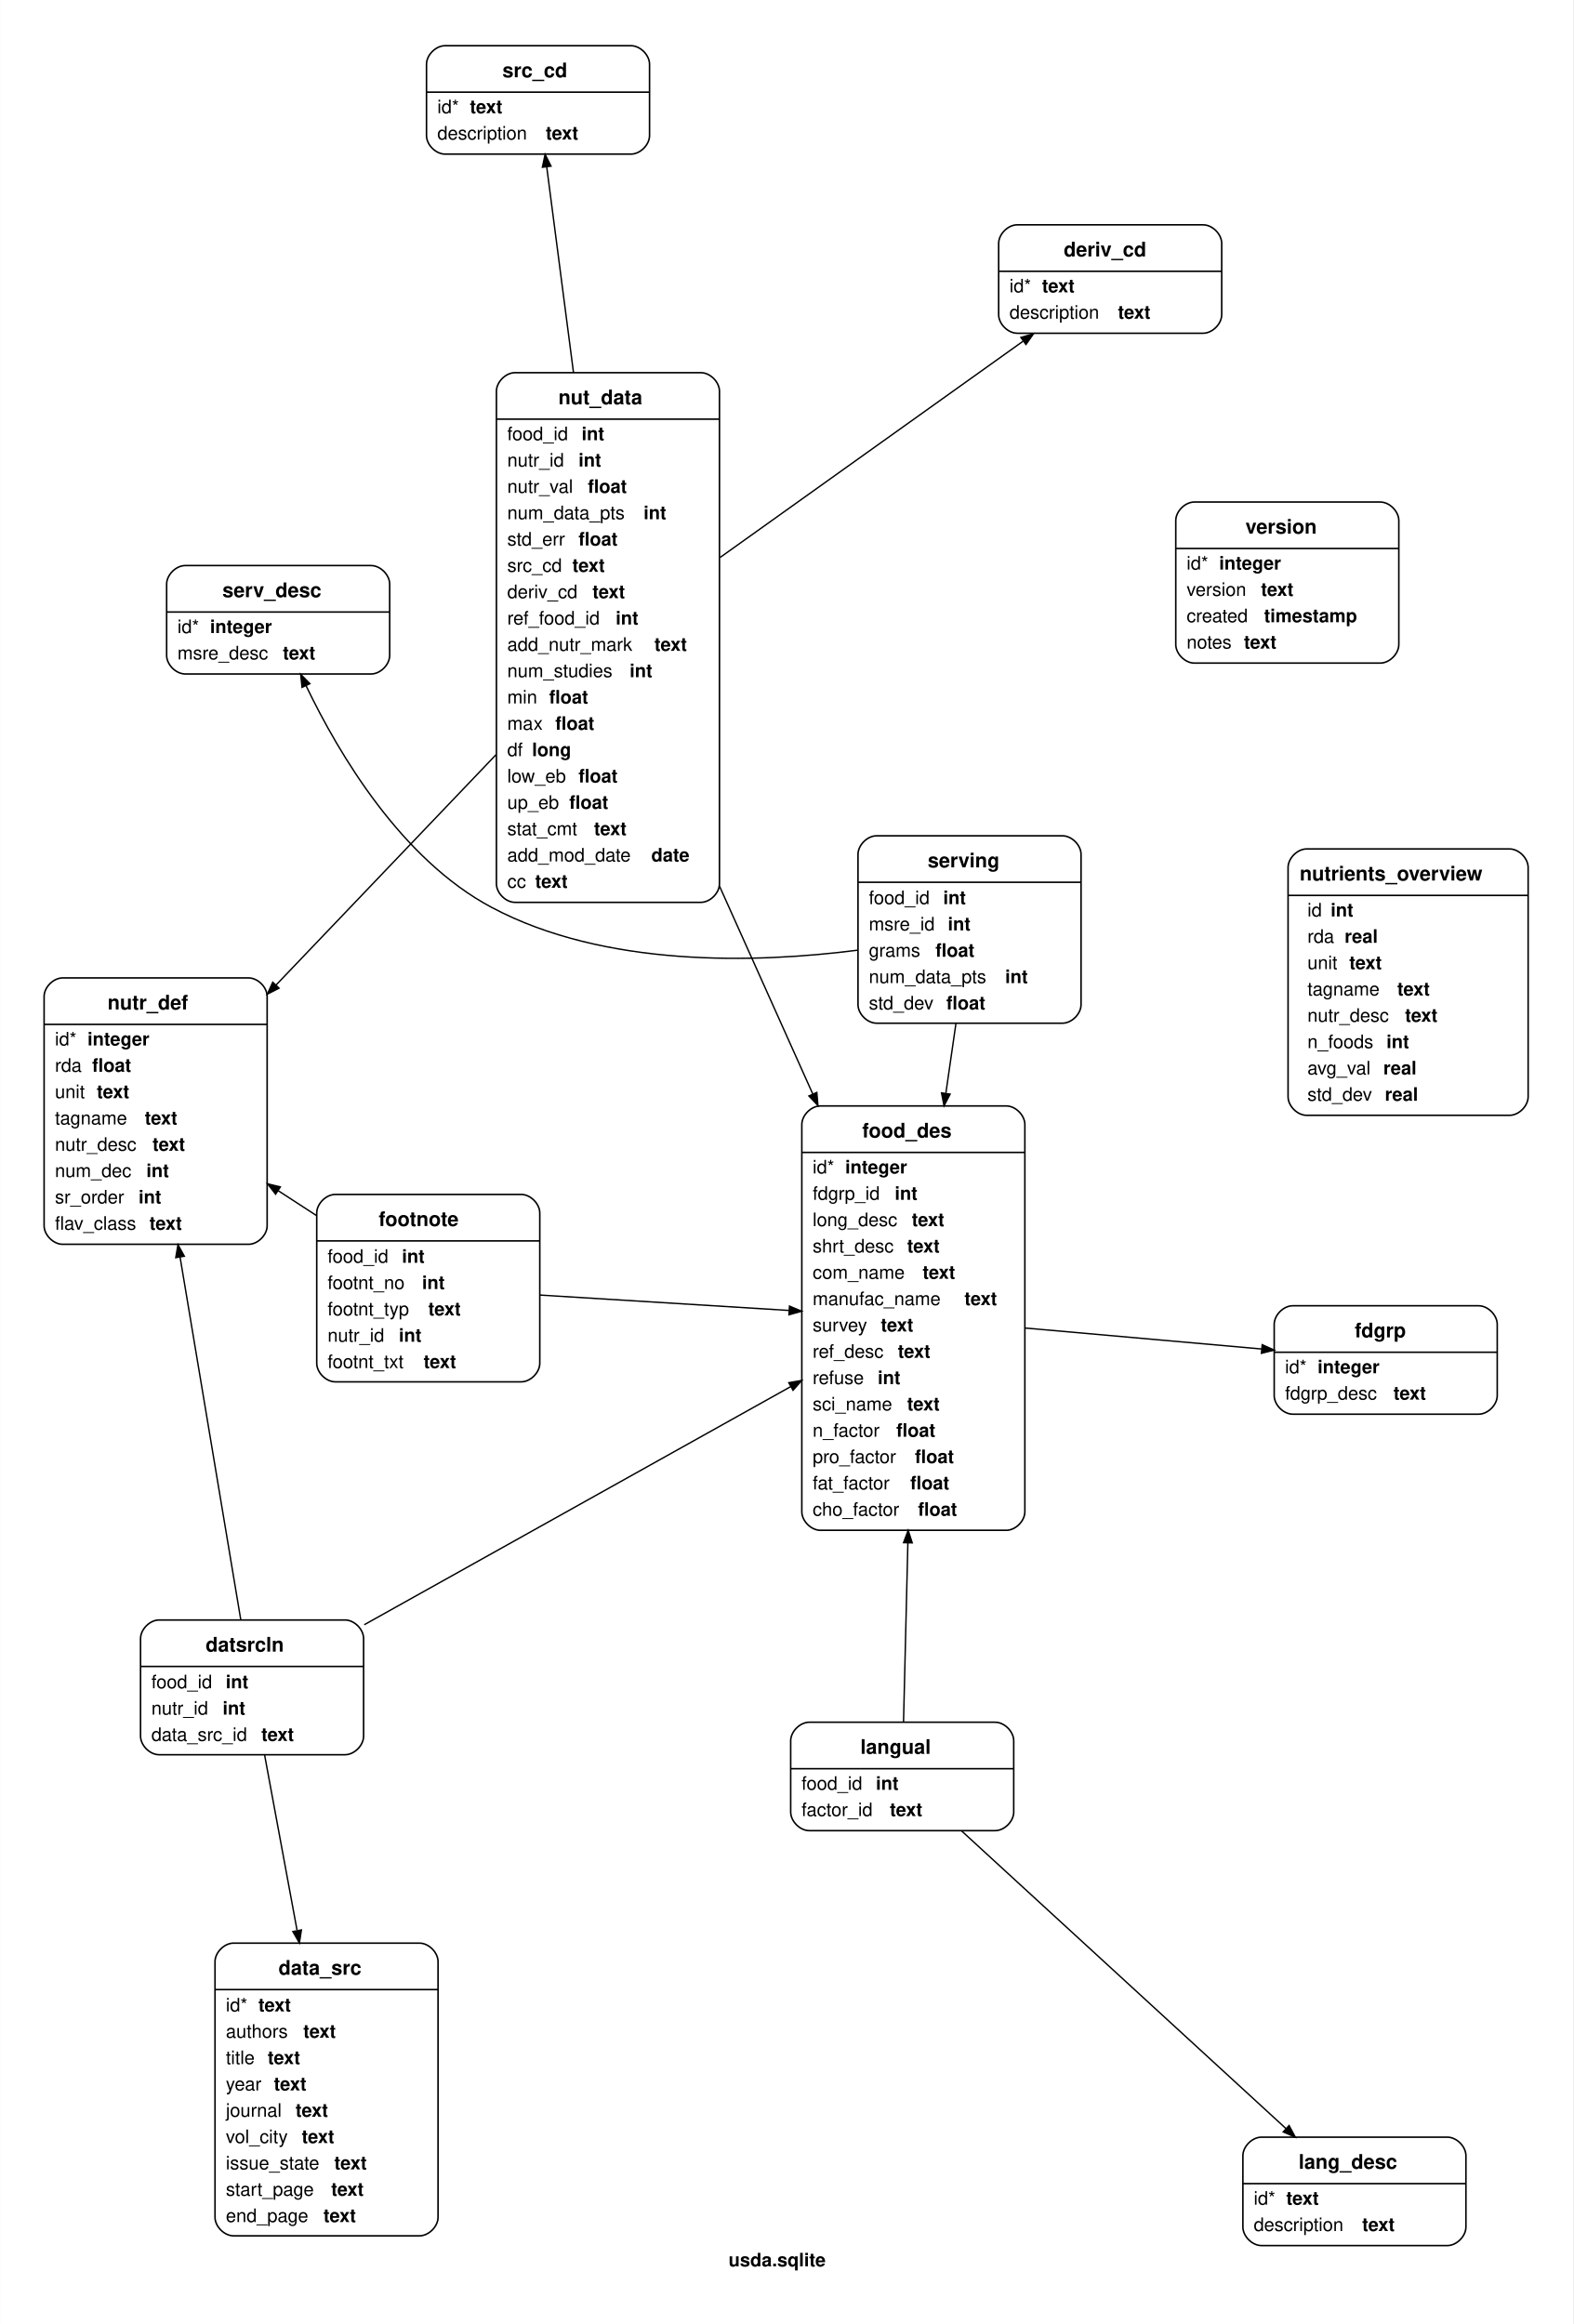
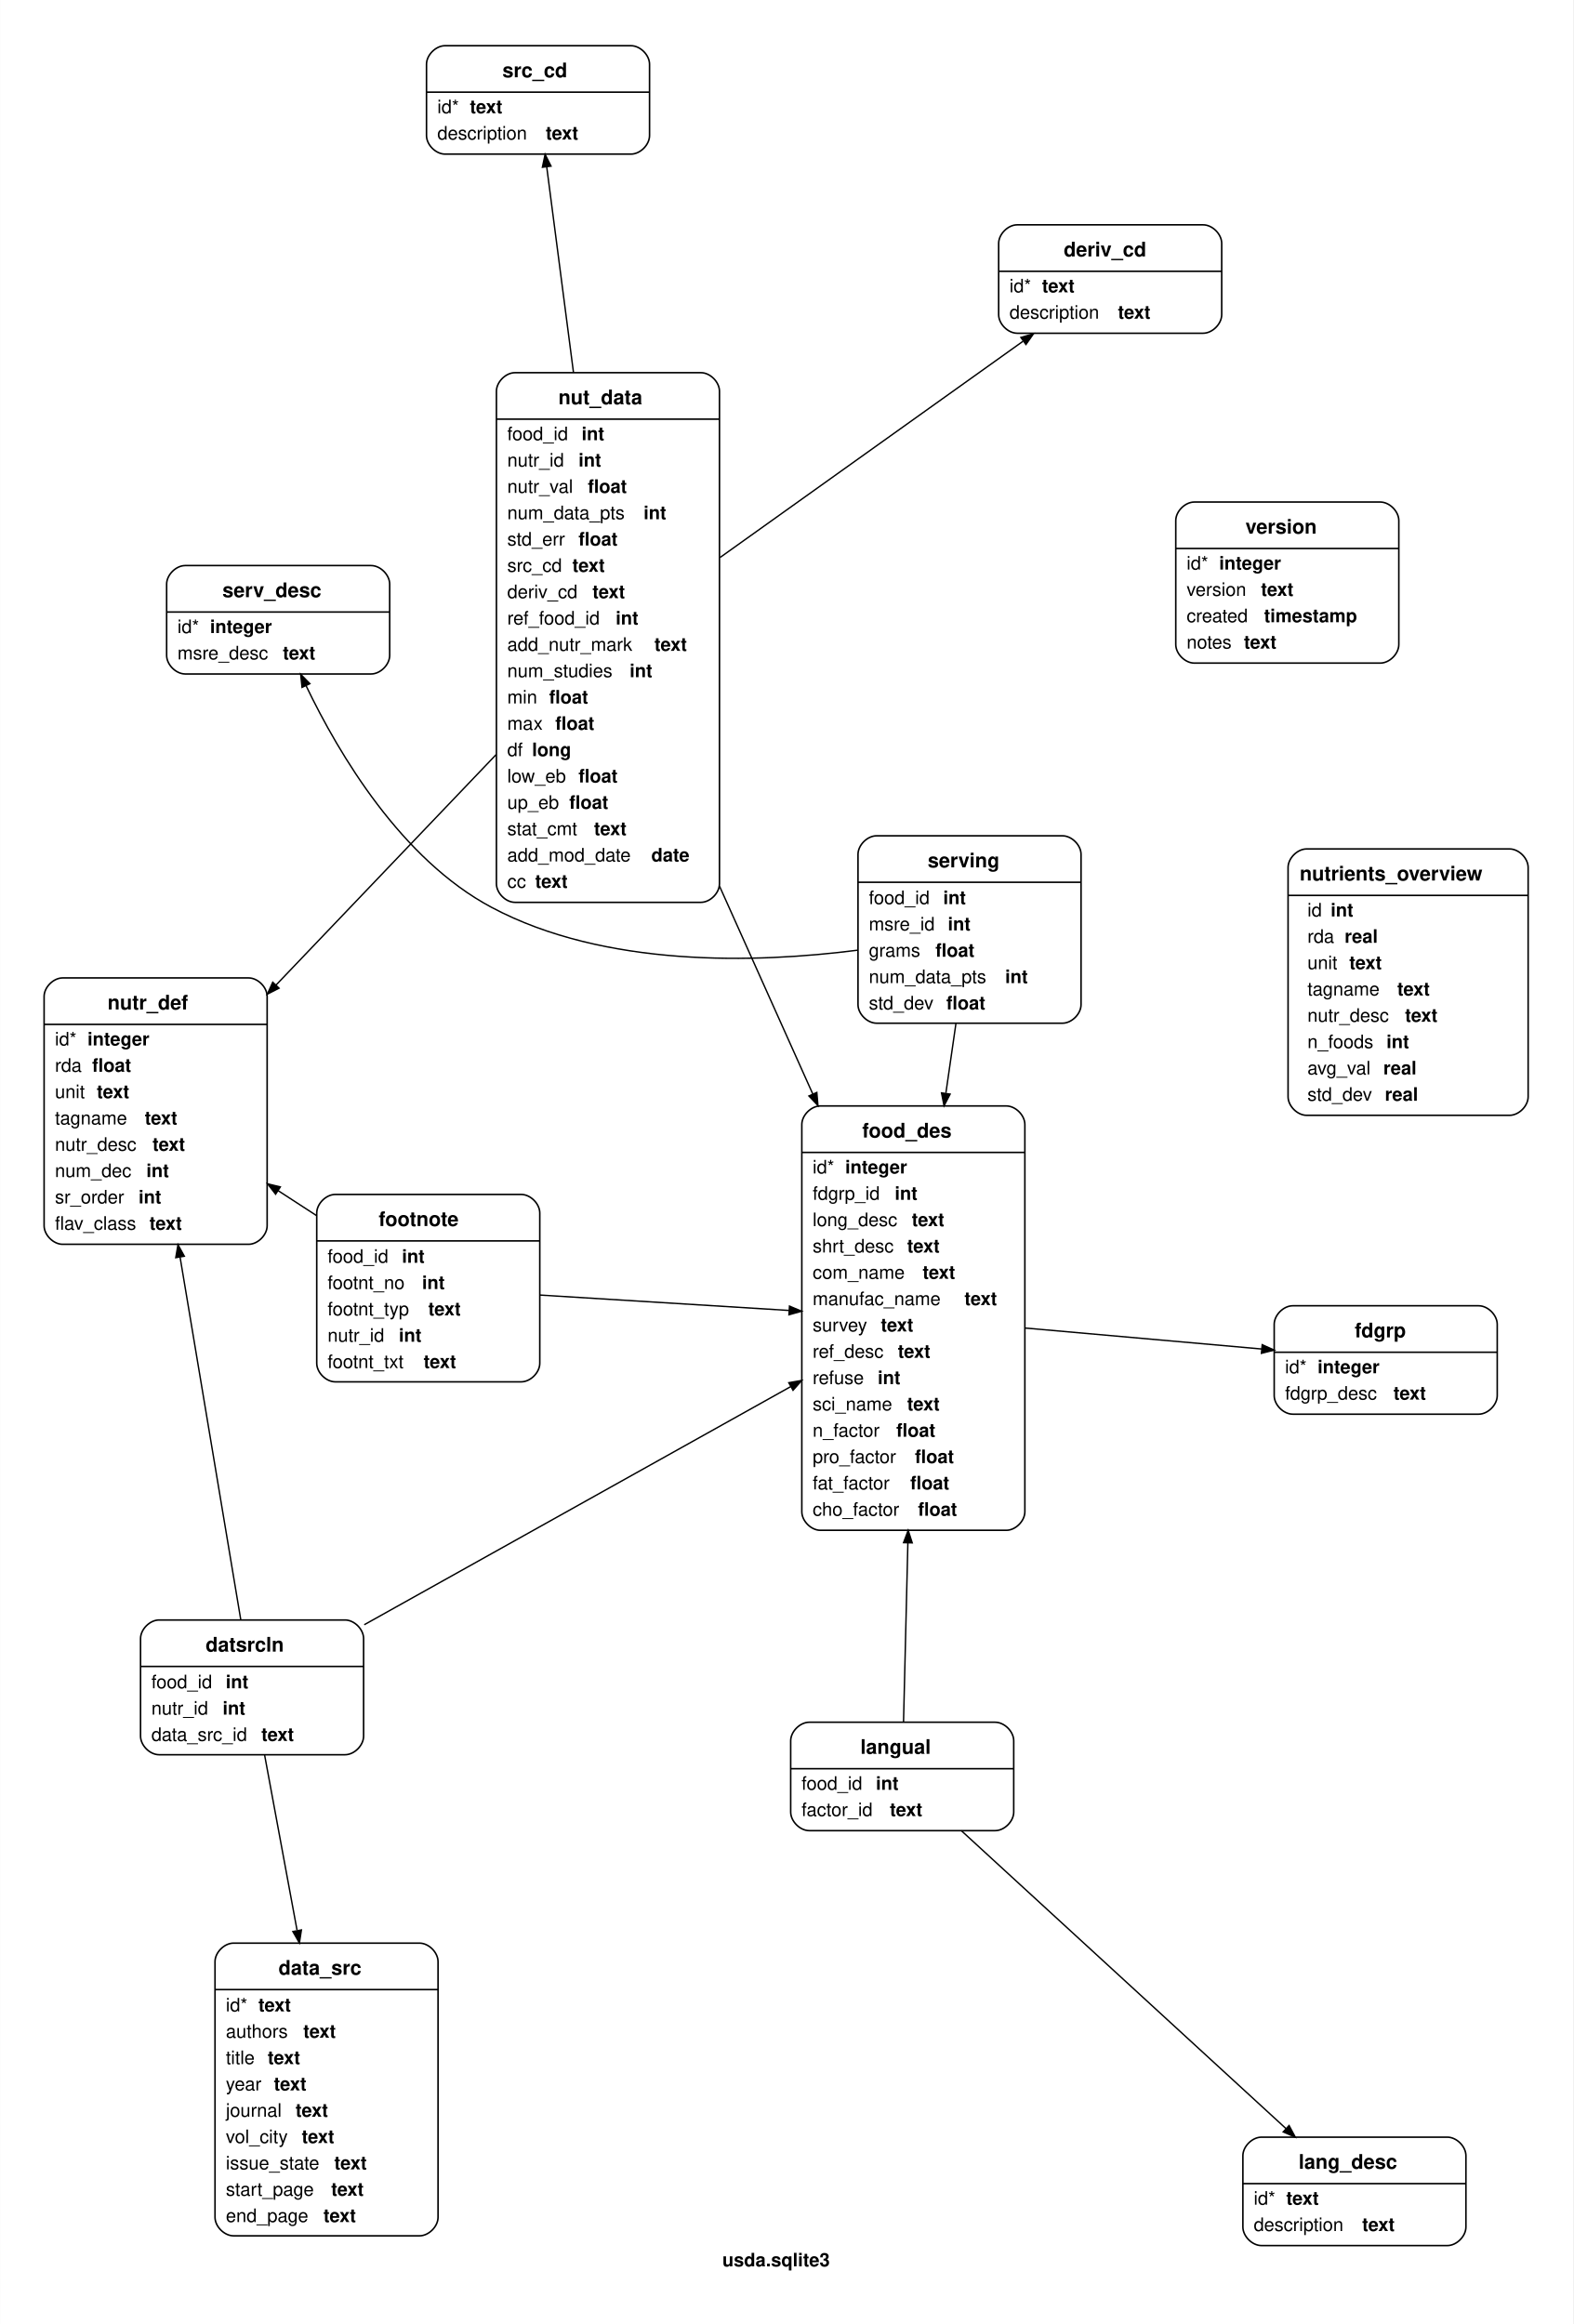
<svg xmlns="http://www.w3.org/2000/svg" width="1016pt" height="1501pt" viewBox="0.00 0.00 1015.60 1500.60">
  <g id="graph0" class="graph" transform="scale(1 1) rotate(0) translate(28.8 1450.8)">
    <polygon fill="white" stroke="transparent" points="-28.8,49.8 -28.8,-1450.8 986.8,-1450.8 986.8,49.8 -28.8,49.8" />
-     <text text-anchor="start" x="441.5" y="12.6" font-family="Helvetica,sans-Serif" font-weight="bold" font-size="12.00">usda.sqlite</text>
+     <text text-anchor="start" x="437.5" y="12.6" font-family="Helvetica,sans-Serif" font-weight="bold" font-size="12.00">usda.sqlite3</text>
    <g id="node1" class="node">
      <path fill="none" stroke="black" d="M742.24,-1022.64C742.24,-1022.64 862.24,-1022.64 862.24,-1022.64 868.24,-1022.64 874.24,-1028.64 874.24,-1034.64 874.24,-1034.64 874.24,-1114.64 874.24,-1114.64 874.24,-1120.64 868.24,-1126.64 862.24,-1126.64 862.24,-1126.64 742.24,-1126.64 742.24,-1126.64 736.24,-1126.64 730.24,-1120.64 730.24,-1114.64 730.24,-1114.64 730.24,-1034.64 730.24,-1034.64 730.24,-1028.64 736.24,-1022.64 742.24,-1022.64" />
      <text text-anchor="start" x="775.24" y="-1106.24" font-family="Helvetica,sans-Serif" font-weight="bold" font-size="13.00">version</text>
      <polyline fill="none" stroke="black" points="730.24,-1096.64 874.24,-1096.64 " />
      <text text-anchor="start" x="737.24" y="-1083.04" font-family="Helvetica,sans-Serif" font-size="12.00">id* </text>
      <text text-anchor="start" x="758.24" y="-1083.04" font-family="Helvetica,sans-Serif" font-weight="bold" font-size="12.00">integer</text>
      <text text-anchor="start" x="737.24" y="-1066.04" font-family="Helvetica,sans-Serif" font-size="12.00">version </text>
      <text text-anchor="start" x="785.24" y="-1066.04" font-family="Helvetica,sans-Serif" font-weight="bold" font-size="12.00">text</text>
      <text text-anchor="start" x="737.24" y="-1049.04" font-family="Helvetica,sans-Serif" font-size="12.00">created </text>
      <text text-anchor="start" x="787.24" y="-1049.04" font-family="Helvetica,sans-Serif" font-weight="bold" font-size="12.00">timestamp</text>
      <text text-anchor="start" x="737.24" y="-1032.04" font-family="Helvetica,sans-Serif" font-size="12.00">notes </text>
      <text text-anchor="start" x="774.24" y="-1032.04" font-family="Helvetica,sans-Serif" font-weight="bold" font-size="12.00">text</text>
    </g>
    <g id="node2" class="node">
      <path fill="none" stroke="black" d="M11.61,-647.36C11.61,-647.36 131.61,-647.36 131.61,-647.36 137.61,-647.36 143.61,-653.36 143.61,-659.36 143.61,-659.36 143.61,-807.36 143.61,-807.36 143.61,-813.36 137.61,-819.36 131.61,-819.36 131.61,-819.36 11.61,-819.36 11.61,-819.36 5.61,-819.36 -0.39,-813.36 -0.39,-807.36 -0.39,-807.36 -0.39,-659.36 -0.39,-659.36 -0.39,-653.36 5.61,-647.36 11.61,-647.36" />
      <text text-anchor="start" x="40.61" y="-798.96" font-family="Helvetica,sans-Serif" font-weight="bold" font-size="13.00">nutr_def</text>
      <polyline fill="none" stroke="black" points="-0.39,-789.36 143.61,-789.36 " />
      <text text-anchor="start" x="6.61" y="-775.76" font-family="Helvetica,sans-Serif" font-size="12.00">id* </text>
      <text text-anchor="start" x="27.61" y="-775.76" font-family="Helvetica,sans-Serif" font-weight="bold" font-size="12.00">integer</text>
      <text text-anchor="start" x="6.61" y="-758.76" font-family="Helvetica,sans-Serif" font-size="12.00">rda </text>
      <text text-anchor="start" x="30.61" y="-758.76" font-family="Helvetica,sans-Serif" font-weight="bold" font-size="12.00">float</text>
      <text text-anchor="start" x="6.61" y="-741.76" font-family="Helvetica,sans-Serif" font-size="12.00">unit </text>
      <text text-anchor="start" x="33.61" y="-741.76" font-family="Helvetica,sans-Serif" font-weight="bold" font-size="12.00">text</text>
      <text text-anchor="start" x="6.61" y="-724.76" font-family="Helvetica,sans-Serif" font-size="12.00">tagname </text>
      <text text-anchor="start" x="64.61" y="-724.76" font-family="Helvetica,sans-Serif" font-weight="bold" font-size="12.00">text</text>
      <text text-anchor="start" x="6.61" y="-707.76" font-family="Helvetica,sans-Serif" font-size="12.00">nutr_desc </text>
      <text text-anchor="start" x="69.61" y="-707.76" font-family="Helvetica,sans-Serif" font-weight="bold" font-size="12.00">text</text>
      <text text-anchor="start" x="6.61" y="-690.76" font-family="Helvetica,sans-Serif" font-size="12.00">num_dec </text>
      <text text-anchor="start" x="65.61" y="-690.76" font-family="Helvetica,sans-Serif" font-weight="bold" font-size="12.00">int</text>
      <text text-anchor="start" x="6.61" y="-673.76" font-family="Helvetica,sans-Serif" font-size="12.00">sr_order </text>
      <text text-anchor="start" x="60.61" y="-673.76" font-family="Helvetica,sans-Serif" font-weight="bold" font-size="12.00">int</text>
      <text text-anchor="start" x="6.61" y="-656.76" font-family="Helvetica,sans-Serif" font-size="12.00">flav_class </text>
      <text text-anchor="start" x="67.61" y="-656.76" font-family="Helvetica,sans-Serif" font-weight="bold" font-size="12.00">text</text>
    </g>
    <g id="node3" class="node">
      <path fill="none" stroke="black" d="M805.78,-537.67C805.78,-537.67 925.78,-537.67 925.78,-537.67 931.78,-537.67 937.78,-543.67 937.78,-549.67 937.78,-549.67 937.78,-595.67 937.78,-595.67 937.78,-601.67 931.78,-607.67 925.78,-607.67 925.78,-607.67 805.78,-607.67 805.78,-607.67 799.78,-607.67 793.78,-601.67 793.78,-595.67 793.78,-595.67 793.78,-549.67 793.78,-549.67 793.78,-543.67 799.78,-537.67 805.78,-537.67" />
      <text text-anchor="start" x="845.78" y="-587.27" font-family="Helvetica,sans-Serif" font-weight="bold" font-size="13.00">fdgrp</text>
      <polyline fill="none" stroke="black" points="793.78,-577.67 937.78,-577.67 " />
      <text text-anchor="start" x="800.78" y="-564.07" font-family="Helvetica,sans-Serif" font-size="12.00">id* </text>
      <text text-anchor="start" x="821.78" y="-564.07" font-family="Helvetica,sans-Serif" font-weight="bold" font-size="12.00">integer</text>
      <text text-anchor="start" x="800.78" y="-547.07" font-family="Helvetica,sans-Serif" font-size="12.00">fdgrp_desc </text>
      <text text-anchor="start" x="870.78" y="-547.07" font-family="Helvetica,sans-Serif" font-weight="bold" font-size="12.00">text</text>
    </g>
    <g id="node4" class="node">
      <path fill="none" stroke="black" d="M500.81,-462.69C500.81,-462.69 620.81,-462.69 620.81,-462.69 626.81,-462.69 632.81,-468.69 632.81,-474.69 632.81,-474.69 632.81,-724.69 632.81,-724.69 632.81,-730.69 626.81,-736.69 620.81,-736.69 620.81,-736.69 500.81,-736.69 500.81,-736.69 494.81,-736.69 488.81,-730.69 488.81,-724.69 488.81,-724.69 488.81,-474.69 488.81,-474.69 488.81,-468.69 494.81,-462.69 500.81,-462.69" />
      <text text-anchor="start" x="527.81" y="-716.29" font-family="Helvetica,sans-Serif" font-weight="bold" font-size="13.00">food_des</text>
      <polyline fill="none" stroke="black" points="488.81,-706.69 632.81,-706.69 " />
      <text text-anchor="start" x="495.81" y="-693.09" font-family="Helvetica,sans-Serif" font-size="12.00">id* </text>
      <text text-anchor="start" x="516.81" y="-693.09" font-family="Helvetica,sans-Serif" font-weight="bold" font-size="12.00">integer</text>
      <text text-anchor="start" x="495.81" y="-676.09" font-family="Helvetica,sans-Serif" font-size="12.00">fdgrp_id </text>
      <text text-anchor="start" x="548.81" y="-676.09" font-family="Helvetica,sans-Serif" font-weight="bold" font-size="12.00">int</text>
      <text text-anchor="start" x="495.81" y="-659.09" font-family="Helvetica,sans-Serif" font-size="12.00">long_desc </text>
      <text text-anchor="start" x="559.81" y="-659.09" font-family="Helvetica,sans-Serif" font-weight="bold" font-size="12.00">text</text>
      <text text-anchor="start" x="495.81" y="-642.09" font-family="Helvetica,sans-Serif" font-size="12.00">shrt_desc </text>
      <text text-anchor="start" x="556.81" y="-642.09" font-family="Helvetica,sans-Serif" font-weight="bold" font-size="12.00">text</text>
      <text text-anchor="start" x="495.81" y="-625.09" font-family="Helvetica,sans-Serif" font-size="12.00">com_name </text>
      <text text-anchor="start" x="566.81" y="-625.09" font-family="Helvetica,sans-Serif" font-weight="bold" font-size="12.00">text</text>
      <text text-anchor="start" x="495.81" y="-608.09" font-family="Helvetica,sans-Serif" font-size="12.00">manufac_name </text>
      <text text-anchor="start" x="593.81" y="-608.09" font-family="Helvetica,sans-Serif" font-weight="bold" font-size="12.00">text</text>
      <text text-anchor="start" x="495.81" y="-591.09" font-family="Helvetica,sans-Serif" font-size="12.00">survey </text>
      <text text-anchor="start" x="539.81" y="-591.09" font-family="Helvetica,sans-Serif" font-weight="bold" font-size="12.00">text</text>
      <text text-anchor="start" x="495.81" y="-574.09" font-family="Helvetica,sans-Serif" font-size="12.00">ref_desc </text>
      <text text-anchor="start" x="550.81" y="-574.09" font-family="Helvetica,sans-Serif" font-weight="bold" font-size="12.00">text</text>
      <text text-anchor="start" x="495.81" y="-557.09" font-family="Helvetica,sans-Serif" font-size="12.00">refuse </text>
      <text text-anchor="start" x="537.81" y="-557.09" font-family="Helvetica,sans-Serif" font-weight="bold" font-size="12.00">int</text>
      <text text-anchor="start" x="495.81" y="-540.09" font-family="Helvetica,sans-Serif" font-size="12.00">sci_name </text>
      <text text-anchor="start" x="556.81" y="-540.09" font-family="Helvetica,sans-Serif" font-weight="bold" font-size="12.00">text</text>
      <text text-anchor="start" x="495.81" y="-523.09" font-family="Helvetica,sans-Serif" font-size="12.00">n_factor </text>
      <text text-anchor="start" x="549.81" y="-523.09" font-family="Helvetica,sans-Serif" font-weight="bold" font-size="12.00">float</text>
      <text text-anchor="start" x="495.81" y="-506.09" font-family="Helvetica,sans-Serif" font-size="12.00">pro_factor </text>
      <text text-anchor="start" x="561.81" y="-506.09" font-family="Helvetica,sans-Serif" font-weight="bold" font-size="12.00">float</text>
      <text text-anchor="start" x="495.81" y="-489.09" font-family="Helvetica,sans-Serif" font-size="12.00">fat_factor </text>
      <text text-anchor="start" x="558.81" y="-489.09" font-family="Helvetica,sans-Serif" font-weight="bold" font-size="12.00">float</text>
      <text text-anchor="start" x="495.81" y="-472.09" font-family="Helvetica,sans-Serif" font-size="12.00">cho_factor </text>
      <text text-anchor="start" x="563.81" y="-472.09" font-family="Helvetica,sans-Serif" font-weight="bold" font-size="12.00">float</text>
    </g>
    <g id="edge1" class="edge">
      <path fill="none" stroke="black" stroke-width="0.9" d="M633.08,-593.28C678.96,-589.22 738.37,-583.96 785.67,-579.76" />
      <polygon fill="black" stroke="black" stroke-width="0.9" points="786.04,-582.54 793.76,-579.05 785.54,-576.96 786.04,-582.54" />
    </g>
    <g id="node5" class="node">
      <path fill="none" stroke="black" d="M258.49,-1351.29C258.49,-1351.29 378.49,-1351.29 378.49,-1351.29 384.49,-1351.29 390.49,-1357.29 390.49,-1363.29 390.49,-1363.29 390.49,-1409.29 390.49,-1409.29 390.49,-1415.29 384.49,-1421.29 378.49,-1421.29 378.49,-1421.29 258.49,-1421.29 258.49,-1421.29 252.49,-1421.29 246.49,-1415.29 246.49,-1409.29 246.49,-1409.29 246.49,-1363.29 246.49,-1363.29 246.49,-1357.29 252.49,-1351.29 258.49,-1351.29" />
      <text text-anchor="start" x="295.49" y="-1400.89" font-family="Helvetica,sans-Serif" font-weight="bold" font-size="13.00">src_cd</text>
      <polyline fill="none" stroke="black" points="246.49,-1391.29 390.49,-1391.29 " />
      <text text-anchor="start" x="253.49" y="-1377.69" font-family="Helvetica,sans-Serif" font-size="12.00">id* </text>
      <text text-anchor="start" x="274.49" y="-1377.69" font-family="Helvetica,sans-Serif" font-weight="bold" font-size="12.00">text</text>
      <text text-anchor="start" x="253.49" y="-1360.69" font-family="Helvetica,sans-Serif" font-size="12.00">description </text>
      <text text-anchor="start" x="323.49" y="-1360.69" font-family="Helvetica,sans-Serif" font-weight="bold" font-size="12.00">text</text>
    </g>
    <g id="node6" class="node">
      <path fill="none" stroke="black" d="M627.89,-1235.63C627.89,-1235.63 747.89,-1235.63 747.89,-1235.63 753.89,-1235.63 759.89,-1241.63 759.89,-1247.63 759.89,-1247.63 759.89,-1293.63 759.89,-1293.63 759.89,-1299.63 753.89,-1305.63 747.89,-1305.63 747.89,-1305.63 627.89,-1305.63 627.89,-1305.63 621.89,-1305.63 615.89,-1299.63 615.89,-1293.63 615.89,-1293.63 615.89,-1247.63 615.89,-1247.63 615.89,-1241.63 621.89,-1235.63 627.89,-1235.63" />
      <text text-anchor="start" x="657.89" y="-1285.23" font-family="Helvetica,sans-Serif" font-weight="bold" font-size="13.00">deriv_cd</text>
      <polyline fill="none" stroke="black" points="615.89,-1275.63 759.89,-1275.63 " />
      <text text-anchor="start" x="622.89" y="-1262.03" font-family="Helvetica,sans-Serif" font-size="12.00">id* </text>
      <text text-anchor="start" x="643.89" y="-1262.03" font-family="Helvetica,sans-Serif" font-weight="bold" font-size="12.00">text</text>
      <text text-anchor="start" x="622.89" y="-1245.03" font-family="Helvetica,sans-Serif" font-size="12.00">description </text>
      <text text-anchor="start" x="692.89" y="-1245.03" font-family="Helvetica,sans-Serif" font-weight="bold" font-size="12.00">text</text>
    </g>
    <g id="node7" class="node">
      <path fill="none" stroke="black" d="M303.64,-868.16C303.64,-868.16 423.64,-868.16 423.64,-868.16 429.64,-868.16 435.64,-874.16 435.64,-880.16 435.64,-880.16 435.64,-1198.16 435.64,-1198.16 435.64,-1204.16 429.64,-1210.16 423.64,-1210.16 423.64,-1210.16 303.64,-1210.16 303.64,-1210.16 297.64,-1210.16 291.64,-1204.16 291.64,-1198.16 291.64,-1198.16 291.64,-880.16 291.64,-880.16 291.64,-874.16 297.64,-868.16 303.64,-868.16" />
      <text text-anchor="start" x="331.64" y="-1189.76" font-family="Helvetica,sans-Serif" font-weight="bold" font-size="13.00">nut_data</text>
      <polyline fill="none" stroke="black" points="291.64,-1180.16 435.64,-1180.16 " />
      <text text-anchor="start" x="298.64" y="-1166.56" font-family="Helvetica,sans-Serif" font-size="12.00">food_id </text>
      <text text-anchor="start" x="346.64" y="-1166.56" font-family="Helvetica,sans-Serif" font-weight="bold" font-size="12.00">int</text>
      <text text-anchor="start" x="298.64" y="-1149.56" font-family="Helvetica,sans-Serif" font-size="12.00">nutr_id </text>
      <text text-anchor="start" x="344.64" y="-1149.56" font-family="Helvetica,sans-Serif" font-weight="bold" font-size="12.00">int</text>
      <text text-anchor="start" x="298.64" y="-1132.56" font-family="Helvetica,sans-Serif" font-size="12.00">nutr_val </text>
      <text text-anchor="start" x="350.64" y="-1132.56" font-family="Helvetica,sans-Serif" font-weight="bold" font-size="12.00">float</text>
      <text text-anchor="start" x="298.64" y="-1115.56" font-family="Helvetica,sans-Serif" font-size="12.00">num_data_pts </text>
      <text text-anchor="start" x="386.64" y="-1115.56" font-family="Helvetica,sans-Serif" font-weight="bold" font-size="12.00">int</text>
      <text text-anchor="start" x="298.64" y="-1098.56" font-family="Helvetica,sans-Serif" font-size="12.00">std_err </text>
      <text text-anchor="start" x="344.64" y="-1098.56" font-family="Helvetica,sans-Serif" font-weight="bold" font-size="12.00">float</text>
      <text text-anchor="start" x="298.64" y="-1081.56" font-family="Helvetica,sans-Serif" font-size="12.00">src_cd </text>
      <text text-anchor="start" x="340.64" y="-1081.56" font-family="Helvetica,sans-Serif" font-weight="bold" font-size="12.00">text</text>
      <text text-anchor="start" x="298.64" y="-1064.56" font-family="Helvetica,sans-Serif" font-size="12.00">deriv_cd </text>
      <text text-anchor="start" x="353.64" y="-1064.56" font-family="Helvetica,sans-Serif" font-weight="bold" font-size="12.00">text</text>
      <text text-anchor="start" x="298.64" y="-1047.56" font-family="Helvetica,sans-Serif" font-size="12.00">ref_food_id </text>
      <text text-anchor="start" x="368.64" y="-1047.56" font-family="Helvetica,sans-Serif" font-weight="bold" font-size="12.00">int</text>
      <text text-anchor="start" x="298.64" y="-1030.56" font-family="Helvetica,sans-Serif" font-size="12.00">add_nutr_mark </text>
      <text text-anchor="start" x="393.64" y="-1030.56" font-family="Helvetica,sans-Serif" font-weight="bold" font-size="12.00">text</text>
      <text text-anchor="start" x="298.64" y="-1013.56" font-family="Helvetica,sans-Serif" font-size="12.00">num_studies </text>
      <text text-anchor="start" x="377.64" y="-1013.56" font-family="Helvetica,sans-Serif" font-weight="bold" font-size="12.00">int</text>
      <text text-anchor="start" x="298.64" y="-996.56" font-family="Helvetica,sans-Serif" font-size="12.00">min </text>
      <text text-anchor="start" x="325.64" y="-996.56" font-family="Helvetica,sans-Serif" font-weight="bold" font-size="12.00">float</text>
      <text text-anchor="start" x="298.64" y="-979.56" font-family="Helvetica,sans-Serif" font-size="12.00">max </text>
      <text text-anchor="start" x="329.64" y="-979.56" font-family="Helvetica,sans-Serif" font-weight="bold" font-size="12.00">float</text>
      <text text-anchor="start" x="298.64" y="-962.56" font-family="Helvetica,sans-Serif" font-size="12.00">df </text>
      <text text-anchor="start" x="314.64" y="-962.56" font-family="Helvetica,sans-Serif" font-weight="bold" font-size="12.00">long</text>
      <text text-anchor="start" x="298.64" y="-945.56" font-family="Helvetica,sans-Serif" font-size="12.00">low_eb </text>
      <text text-anchor="start" x="344.64" y="-945.56" font-family="Helvetica,sans-Serif" font-weight="bold" font-size="12.00">float</text>
      <text text-anchor="start" x="298.64" y="-928.56" font-family="Helvetica,sans-Serif" font-size="12.00">up_eb </text>
      <text text-anchor="start" x="338.64" y="-928.56" font-family="Helvetica,sans-Serif" font-weight="bold" font-size="12.00">float</text>
      <text text-anchor="start" x="298.64" y="-911.56" font-family="Helvetica,sans-Serif" font-size="12.00">stat_cmt </text>
      <text text-anchor="start" x="354.64" y="-911.56" font-family="Helvetica,sans-Serif" font-weight="bold" font-size="12.00">text</text>
      <text text-anchor="start" x="298.64" y="-894.56" font-family="Helvetica,sans-Serif" font-size="12.00">add_mod_date </text>
      <text text-anchor="start" x="391.64" y="-894.56" font-family="Helvetica,sans-Serif" font-weight="bold" font-size="12.00">date</text>
      <text text-anchor="start" x="298.64" y="-877.56" font-family="Helvetica,sans-Serif" font-size="12.00">cc </text>
      <text text-anchor="start" x="316.64" y="-877.56" font-family="Helvetica,sans-Serif" font-weight="bold" font-size="12.00">text</text>
    </g>
    <g id="edge4" class="edge">
      <path fill="none" stroke="black" stroke-width="0.9" d="M291.45,-963.57C248.29,-918.37 193.44,-860.93 149.33,-814.74" />
      <polygon fill="black" stroke="black" stroke-width="0.9" points="151.28,-812.73 143.73,-808.87 147.23,-816.59 151.28,-812.73" />
    </g>
    <g id="edge5" class="edge">
      <path fill="none" stroke="black" stroke-width="0.9" d="M435.66,-878.64C455.37,-834.71 476.6,-787.38 495.89,-744.39" />
      <polygon fill="black" stroke="black" stroke-width="0.9" points="498.49,-745.42 499.21,-736.98 493.38,-743.13 498.49,-745.42" />
    </g>
    <g id="edge3" class="edge">
      <path fill="none" stroke="black" stroke-width="0.9" d="M341.4,-1210.18C334.99,-1259.4 328.56,-1308.9 324.14,-1342.83" />
      <polygon fill="black" stroke="black" stroke-width="0.9" points="321.32,-1342.81 323.07,-1351.11 326.88,-1343.53 321.32,-1342.81" />
    </g>
    <g id="edge2" class="edge">
      <path fill="none" stroke="black" stroke-width="0.9" d="M436,-1090.82C495.07,-1132.98 577.35,-1191.72 631.58,-1230.43" />
      <polygon fill="black" stroke="black" stroke-width="0.9" points="630.24,-1232.92 638.38,-1235.29 633.5,-1228.36 630.24,-1232.92" />
    </g>
    <g id="node8" class="node">
      <path fill="none" stroke="black" d="M785.57,-0.84C785.57,-0.84 905.57,-0.84 905.57,-0.84 911.57,-0.84 917.57,-6.84 917.57,-12.84 917.57,-12.84 917.57,-58.84 917.57,-58.84 917.57,-64.84 911.57,-70.84 905.57,-70.84 905.57,-70.84 785.57,-70.84 785.57,-70.84 779.57,-70.84 773.57,-64.84 773.57,-58.84 773.57,-58.84 773.57,-12.84 773.57,-12.84 773.57,-6.84 779.57,-0.84 785.57,-0.84" />
      <text text-anchor="start" x="809.57" y="-50.44" font-family="Helvetica,sans-Serif" font-weight="bold" font-size="13.00">lang_desc</text>
      <polyline fill="none" stroke="black" points="773.57,-40.84 917.57,-40.84 " />
      <text text-anchor="start" x="780.57" y="-27.24" font-family="Helvetica,sans-Serif" font-size="12.00">id* </text>
      <text text-anchor="start" x="801.57" y="-27.24" font-family="Helvetica,sans-Serif" font-weight="bold" font-size="12.00">text</text>
      <text text-anchor="start" x="780.57" y="-10.24" font-family="Helvetica,sans-Serif" font-size="12.00">description </text>
      <text text-anchor="start" x="850.57" y="-10.24" font-family="Helvetica,sans-Serif" font-weight="bold" font-size="12.00">text</text>
    </g>
    <g id="node9" class="node">
      <path fill="none" stroke="black" d="M493.62,-268.76C493.62,-268.76 613.62,-268.76 613.62,-268.76 619.62,-268.76 625.62,-274.76 625.62,-280.76 625.62,-280.76 625.62,-326.76 625.62,-326.76 625.62,-332.76 619.62,-338.76 613.62,-338.76 613.62,-338.76 493.62,-338.76 493.62,-338.76 487.62,-338.76 481.62,-332.76 481.62,-326.76 481.62,-326.76 481.62,-280.76 481.62,-280.76 481.62,-274.76 487.62,-268.76 493.62,-268.76" />
      <text text-anchor="start" x="526.62" y="-318.36" font-family="Helvetica,sans-Serif" font-weight="bold" font-size="13.00">langual</text>
      <polyline fill="none" stroke="black" points="481.62,-308.76 625.62,-308.76 " />
      <text text-anchor="start" x="488.62" y="-295.16" font-family="Helvetica,sans-Serif" font-size="12.00">food_id </text>
      <text text-anchor="start" x="536.62" y="-295.16" font-family="Helvetica,sans-Serif" font-weight="bold" font-size="12.00">int</text>
      <text text-anchor="start" x="488.62" y="-278.16" font-family="Helvetica,sans-Serif" font-size="12.00">factor_id </text>
      <text text-anchor="start" x="545.62" y="-278.16" font-family="Helvetica,sans-Serif" font-weight="bold" font-size="12.00">text</text>
    </g>
    <g id="edge7" class="edge">
      <path fill="none" stroke="black" stroke-width="0.9" d="M554.47,-338.87C555.18,-367.98 556.24,-411.45 557.28,-454.59" />
      <polygon fill="black" stroke="black" stroke-width="0.9" points="554.49,-454.71 557.48,-462.64 560.08,-454.58 554.49,-454.71" />
    </g>
    <g id="edge6" class="edge">
      <path fill="none" stroke="black" stroke-width="0.9" d="M591.79,-268.74C645.77,-219.19 744.2,-128.86 801.32,-76.45" />
      <polygon fill="black" stroke="black" stroke-width="0.9" points="803.39,-78.35 807.39,-70.87 799.6,-74.22 803.39,-78.35" />
    </g>
    <g id="node10" class="node">
      <path fill="none" stroke="black" d="M121.95,-7.13C121.95,-7.13 241.95,-7.13 241.95,-7.13 247.95,-7.13 253.95,-13.13 253.95,-19.13 253.95,-19.13 253.95,-184.13 253.95,-184.13 253.95,-190.13 247.95,-196.13 241.95,-196.13 241.95,-196.13 121.95,-196.13 121.95,-196.13 115.95,-196.13 109.95,-190.13 109.95,-184.13 109.95,-184.13 109.95,-19.13 109.95,-19.13 109.95,-13.13 115.95,-7.13 121.95,-7.13" />
      <text text-anchor="start" x="150.95" y="-175.73" font-family="Helvetica,sans-Serif" font-weight="bold" font-size="13.00">data_src</text>
      <polyline fill="none" stroke="black" points="109.95,-166.13 253.95,-166.13 " />
      <text text-anchor="start" x="116.95" y="-152.03" font-family="Helvetica,sans-Serif" font-size="12.00">id* </text>
      <text text-anchor="start" x="137.95" y="-152.03" font-family="Helvetica,sans-Serif" font-weight="bold" font-size="12.00">text</text>
      <text text-anchor="start" x="116.95" y="-135.03" font-family="Helvetica,sans-Serif" font-size="12.00">authors </text>
      <text text-anchor="start" x="166.95" y="-135.03" font-family="Helvetica,sans-Serif" font-weight="bold" font-size="12.00">text</text>
      <text text-anchor="start" x="116.95" y="-118.03" font-family="Helvetica,sans-Serif" font-size="12.00">title </text>
      <text text-anchor="start" x="143.95" y="-118.03" font-family="Helvetica,sans-Serif" font-weight="bold" font-size="12.00">text</text>
      <text text-anchor="start" x="116.95" y="-101.03" font-family="Helvetica,sans-Serif" font-size="12.00">year </text>
      <text text-anchor="start" x="147.95" y="-101.03" font-family="Helvetica,sans-Serif" font-weight="bold" font-size="12.00">text</text>
      <text text-anchor="start" x="116.95" y="-84.03" font-family="Helvetica,sans-Serif" font-size="12.00">journal </text>
      <text text-anchor="start" x="161.95" y="-84.03" font-family="Helvetica,sans-Serif" font-weight="bold" font-size="12.00">text</text>
      <text text-anchor="start" x="116.95" y="-67.03" font-family="Helvetica,sans-Serif" font-size="12.00">vol_city </text>
      <text text-anchor="start" x="165.95" y="-67.03" font-family="Helvetica,sans-Serif" font-weight="bold" font-size="12.00">text</text>
      <text text-anchor="start" x="116.95" y="-50.03" font-family="Helvetica,sans-Serif" font-size="12.00">issue_state </text>
      <text text-anchor="start" x="186.95" y="-50.03" font-family="Helvetica,sans-Serif" font-weight="bold" font-size="12.00">text</text>
      <text text-anchor="start" x="116.95" y="-33.03" font-family="Helvetica,sans-Serif" font-size="12.00">start_page </text>
      <text text-anchor="start" x="184.95" y="-33.03" font-family="Helvetica,sans-Serif" font-weight="bold" font-size="12.00">text</text>
      <text text-anchor="start" x="116.95" y="-16.03" font-family="Helvetica,sans-Serif" font-size="12.00">end_page </text>
      <text text-anchor="start" x="179.95" y="-16.03" font-family="Helvetica,sans-Serif" font-weight="bold" font-size="12.00">text</text>
    </g>
    <g id="node11" class="node">
      <path fill="none" stroke="black" d="M73.88,-317.78C73.88,-317.78 193.88,-317.78 193.88,-317.78 199.88,-317.78 205.88,-323.78 205.88,-329.78 205.88,-329.78 205.88,-392.78 205.88,-392.78 205.88,-398.78 199.88,-404.78 193.88,-404.78 193.88,-404.78 73.88,-404.78 73.88,-404.78 67.88,-404.78 61.88,-398.78 61.88,-392.78 61.88,-392.78 61.88,-329.78 61.88,-329.78 61.88,-323.78 67.88,-317.78 73.88,-317.78" />
      <text text-anchor="start" x="103.88" y="-384.38" font-family="Helvetica,sans-Serif" font-weight="bold" font-size="13.00">datsrcln</text>
      <polyline fill="none" stroke="black" points="61.88,-374.78 205.88,-374.78 " />
      <text text-anchor="start" x="68.88" y="-360.68" font-family="Helvetica,sans-Serif" font-size="12.00">food_id </text>
      <text text-anchor="start" x="116.88" y="-360.68" font-family="Helvetica,sans-Serif" font-weight="bold" font-size="12.00">int</text>
      <text text-anchor="start" x="68.88" y="-343.68" font-family="Helvetica,sans-Serif" font-size="12.00">nutr_id </text>
      <text text-anchor="start" x="114.88" y="-343.68" font-family="Helvetica,sans-Serif" font-weight="bold" font-size="12.00">int</text>
      <text text-anchor="start" x="68.88" y="-326.68" font-family="Helvetica,sans-Serif" font-size="12.00">data_src_id </text>
      <text text-anchor="start" x="139.88" y="-326.68" font-family="Helvetica,sans-Serif" font-weight="bold" font-size="12.00">text</text>
    </g>
    <g id="edge9" class="edge">
      <path fill="none" stroke="black" stroke-width="0.9" d="M126.56,-405.06C116.99,-462.24 99.98,-563.89 87.41,-638.98" />
      <polygon fill="black" stroke="black" stroke-width="0.9" points="84.61,-638.73 86.05,-647.08 90.14,-639.65 84.61,-638.73" />
    </g>
    <g id="edge10" class="edge">
      <path fill="none" stroke="black" stroke-width="0.9" d="M206.31,-401.72C282.74,-444.41 402.85,-511.48 481.72,-555.52" />
      <polygon fill="black" stroke="black" stroke-width="0.9" points="480.4,-557.99 488.75,-559.45 483.13,-553.1 480.4,-557.99" />
    </g>
    <g id="edge8" class="edge">
      <path fill="none" stroke="black" stroke-width="0.9" d="M141.98,-317.53C147.7,-286.63 155.61,-243.89 162.89,-204.59" />
      <polygon fill="black" stroke="black" stroke-width="0.9" points="165.73,-204.64 164.43,-196.26 160.22,-203.62 165.73,-204.64" />
    </g>
    <g id="node12" class="node">
      <path fill="none" stroke="black" d="M187.63,-558.55C187.63,-558.55 307.63,-558.55 307.63,-558.55 313.63,-558.55 319.63,-564.55 319.63,-570.55 319.63,-570.55 319.63,-667.55 319.63,-667.55 319.63,-673.55 313.63,-679.55 307.63,-679.55 307.63,-679.55 187.63,-679.55 187.63,-679.55 181.63,-679.55 175.63,-673.55 175.63,-667.55 175.63,-667.55 175.63,-570.55 175.63,-570.55 175.63,-564.55 181.63,-558.55 187.63,-558.55" />
      <text text-anchor="start" x="215.63" y="-659.15" font-family="Helvetica,sans-Serif" font-weight="bold" font-size="13.00">footnote</text>
      <polyline fill="none" stroke="black" points="175.63,-649.55 319.63,-649.55 " />
      <text text-anchor="start" x="182.63" y="-635.45" font-family="Helvetica,sans-Serif" font-size="12.00">food_id </text>
      <text text-anchor="start" x="230.63" y="-635.45" font-family="Helvetica,sans-Serif" font-weight="bold" font-size="12.00">int</text>
      <text text-anchor="start" x="182.63" y="-618.45" font-family="Helvetica,sans-Serif" font-size="12.00">footnt_no </text>
      <text text-anchor="start" x="243.63" y="-618.45" font-family="Helvetica,sans-Serif" font-weight="bold" font-size="12.00">int</text>
      <text text-anchor="start" x="182.63" y="-601.45" font-family="Helvetica,sans-Serif" font-size="12.00">footnt_typ </text>
      <text text-anchor="start" x="247.63" y="-601.45" font-family="Helvetica,sans-Serif" font-weight="bold" font-size="12.00">text</text>
      <text text-anchor="start" x="182.63" y="-584.45" font-family="Helvetica,sans-Serif" font-size="12.00">nutr_id </text>
      <text text-anchor="start" x="228.63" y="-584.45" font-family="Helvetica,sans-Serif" font-weight="bold" font-size="12.00">int</text>
      <text text-anchor="start" x="182.63" y="-567.45" font-family="Helvetica,sans-Serif" font-size="12.00">footnt_txt </text>
      <text text-anchor="start" x="244.63" y="-567.45" font-family="Helvetica,sans-Serif" font-weight="bold" font-size="12.00">text</text>
    </g>
    <g id="edge11" class="edge">
      <path fill="none" stroke="black" stroke-width="0.9" d="M175.53,-665.87C167.37,-671.17 159.02,-676.59 150.78,-681.95" />
      <polygon fill="black" stroke="black" stroke-width="0.9" points="149.07,-679.72 143.89,-686.42 152.12,-684.41 149.07,-679.72" />
    </g>
    <g id="edge12" class="edge">
      <path fill="none" stroke="black" stroke-width="0.9" d="M319.87,-614.58C367.87,-611.62 430.94,-607.72 480.51,-604.65" />
      <polygon fill="black" stroke="black" stroke-width="0.9" points="480.85,-607.44 488.66,-604.15 480.5,-601.85 480.85,-607.44" />
    </g>
    <g id="node13" class="node">
      <path fill="none" stroke="black" d="M90.72,-1015.62C90.72,-1015.62 210.72,-1015.62 210.72,-1015.62 216.72,-1015.62 222.72,-1021.62 222.72,-1027.62 222.72,-1027.62 222.72,-1073.62 222.72,-1073.62 222.72,-1079.62 216.72,-1085.62 210.72,-1085.62 210.72,-1085.62 90.72,-1085.62 90.72,-1085.62 84.72,-1085.62 78.72,-1079.62 78.72,-1073.62 78.72,-1073.62 78.72,-1027.62 78.72,-1027.62 78.72,-1021.62 84.72,-1015.62 90.72,-1015.62" />
      <text text-anchor="start" x="114.72" y="-1065.22" font-family="Helvetica,sans-Serif" font-weight="bold" font-size="13.00">serv_desc</text>
      <polyline fill="none" stroke="black" points="78.72,-1055.62 222.72,-1055.62 " />
      <text text-anchor="start" x="85.72" y="-1042.02" font-family="Helvetica,sans-Serif" font-size="12.00">id* </text>
      <text text-anchor="start" x="106.72" y="-1042.02" font-family="Helvetica,sans-Serif" font-weight="bold" font-size="12.00">integer</text>
      <text text-anchor="start" x="85.72" y="-1025.02" font-family="Helvetica,sans-Serif" font-size="12.00">msre_desc </text>
      <text text-anchor="start" x="153.72" y="-1025.02" font-family="Helvetica,sans-Serif" font-weight="bold" font-size="12.00">text</text>
    </g>
    <g id="node14" class="node">
      <path fill="none" stroke="black" d="M537.08,-790.12C537.08,-790.12 657.08,-790.12 657.08,-790.12 663.08,-790.12 669.08,-796.12 669.08,-802.12 669.08,-802.12 669.08,-899.12 669.08,-899.12 669.08,-905.12 663.08,-911.12 657.08,-911.12 657.08,-911.12 537.08,-911.12 537.08,-911.12 531.08,-911.12 525.08,-905.12 525.08,-899.12 525.08,-899.12 525.08,-802.12 525.08,-802.12 525.08,-796.12 531.08,-790.12 537.08,-790.12" />
      <text text-anchor="start" x="570.08" y="-890.72" font-family="Helvetica,sans-Serif" font-weight="bold" font-size="13.00">serving</text>
      <polyline fill="none" stroke="black" points="525.08,-881.12 669.08,-881.12 " />
      <text text-anchor="start" x="532.08" y="-867.02" font-family="Helvetica,sans-Serif" font-size="12.00">food_id </text>
      <text text-anchor="start" x="580.08" y="-867.02" font-family="Helvetica,sans-Serif" font-weight="bold" font-size="12.00">int</text>
      <text text-anchor="start" x="532.08" y="-850.02" font-family="Helvetica,sans-Serif" font-size="12.00">msre_id </text>
      <text text-anchor="start" x="583.08" y="-850.02" font-family="Helvetica,sans-Serif" font-weight="bold" font-size="12.00">int</text>
      <text text-anchor="start" x="532.08" y="-833.02" font-family="Helvetica,sans-Serif" font-size="12.00">grams </text>
      <text text-anchor="start" x="575.08" y="-833.02" font-family="Helvetica,sans-Serif" font-weight="bold" font-size="12.00">float</text>
      <text text-anchor="start" x="532.08" y="-816.02" font-family="Helvetica,sans-Serif" font-size="12.00">num_data_pts </text>
      <text text-anchor="start" x="620.08" y="-816.02" font-family="Helvetica,sans-Serif" font-weight="bold" font-size="12.00">int</text>
      <text text-anchor="start" x="532.08" y="-799.02" font-family="Helvetica,sans-Serif" font-size="12.00">std_dev </text>
      <text text-anchor="start" x="582.08" y="-799.02" font-family="Helvetica,sans-Serif" font-weight="bold" font-size="12.00">float</text>
    </g>
    <g id="edge14" class="edge">
      <path fill="none" stroke="black" stroke-width="0.9" d="M588.3,-789.88C586.3,-776.05 584.09,-760.77 581.82,-745.06" />
      <polygon fill="black" stroke="black" stroke-width="0.9" points="584.55,-744.33 580.63,-736.81 579,-745.13 584.55,-744.33" />
    </g>
    <g id="edge13" class="edge">
      <path fill="none" stroke="black" stroke-width="0.9" d="M524.81,-837.26C459.17,-828.85 361.7,-825.93 288.44,-864.96 230.35,-895.91 190.16,-963.41 168.79,-1007.92" />
      <polygon fill="black" stroke="black" stroke-width="0.9" points="166.14,-1006.97 165.26,-1015.41 171.2,-1009.36 166.14,-1006.97" />
    </g>
    <g id="node15" class="node">
      <path fill="none" stroke="black" d="M814.74,-730.64C814.74,-730.64 945.74,-730.64 945.74,-730.64 951.74,-730.64 957.74,-736.64 957.74,-742.64 957.74,-742.64 957.74,-890.64 957.74,-890.64 957.74,-896.64 951.74,-902.64 945.74,-902.64 945.74,-902.64 814.74,-902.64 814.74,-902.64 808.74,-902.64 802.74,-896.64 802.74,-890.64 802.74,-890.64 802.74,-742.64 802.74,-742.64 802.74,-736.64 808.74,-730.64 814.74,-730.64" />
      <text text-anchor="start" x="810.24" y="-882.24" font-family="Helvetica,sans-Serif" font-weight="bold" font-size="13.00">nutrients_overview</text>
      <polyline fill="none" stroke="black" points="802.74,-872.64 957.74,-872.64 " />
      <text text-anchor="start" x="815.24" y="-859.04" font-family="Helvetica,sans-Serif" font-size="12.00">id </text>
      <text text-anchor="start" x="830.24" y="-859.04" font-family="Helvetica,sans-Serif" font-weight="bold" font-size="12.00">int</text>
      <text text-anchor="start" x="815.24" y="-842.04" font-family="Helvetica,sans-Serif" font-size="12.00">rda </text>
      <text text-anchor="start" x="839.24" y="-842.04" font-family="Helvetica,sans-Serif" font-weight="bold" font-size="12.00">real</text>
      <text text-anchor="start" x="815.24" y="-825.04" font-family="Helvetica,sans-Serif" font-size="12.00">unit </text>
      <text text-anchor="start" x="842.24" y="-825.04" font-family="Helvetica,sans-Serif" font-weight="bold" font-size="12.00">text</text>
      <text text-anchor="start" x="815.24" y="-808.04" font-family="Helvetica,sans-Serif" font-size="12.00">tagname </text>
      <text text-anchor="start" x="873.24" y="-808.04" font-family="Helvetica,sans-Serif" font-weight="bold" font-size="12.00">text</text>
      <text text-anchor="start" x="815.24" y="-791.04" font-family="Helvetica,sans-Serif" font-size="12.00">nutr_desc </text>
      <text text-anchor="start" x="878.24" y="-791.04" font-family="Helvetica,sans-Serif" font-weight="bold" font-size="12.00">text</text>
      <text text-anchor="start" x="815.24" y="-774.04" font-family="Helvetica,sans-Serif" font-size="12.00">n_foods </text>
      <text text-anchor="start" x="866.24" y="-774.04" font-family="Helvetica,sans-Serif" font-weight="bold" font-size="12.00">int</text>
      <text text-anchor="start" x="815.24" y="-757.04" font-family="Helvetica,sans-Serif" font-size="12.00">avg_val </text>
      <text text-anchor="start" x="864.24" y="-757.04" font-family="Helvetica,sans-Serif" font-weight="bold" font-size="12.00">real</text>
      <text text-anchor="start" x="815.24" y="-740.04" font-family="Helvetica,sans-Serif" font-size="12.00">std_dev </text>
      <text text-anchor="start" x="865.24" y="-740.04" font-family="Helvetica,sans-Serif" font-weight="bold" font-size="12.00">real</text>
    </g>
  </g>
</svg>
